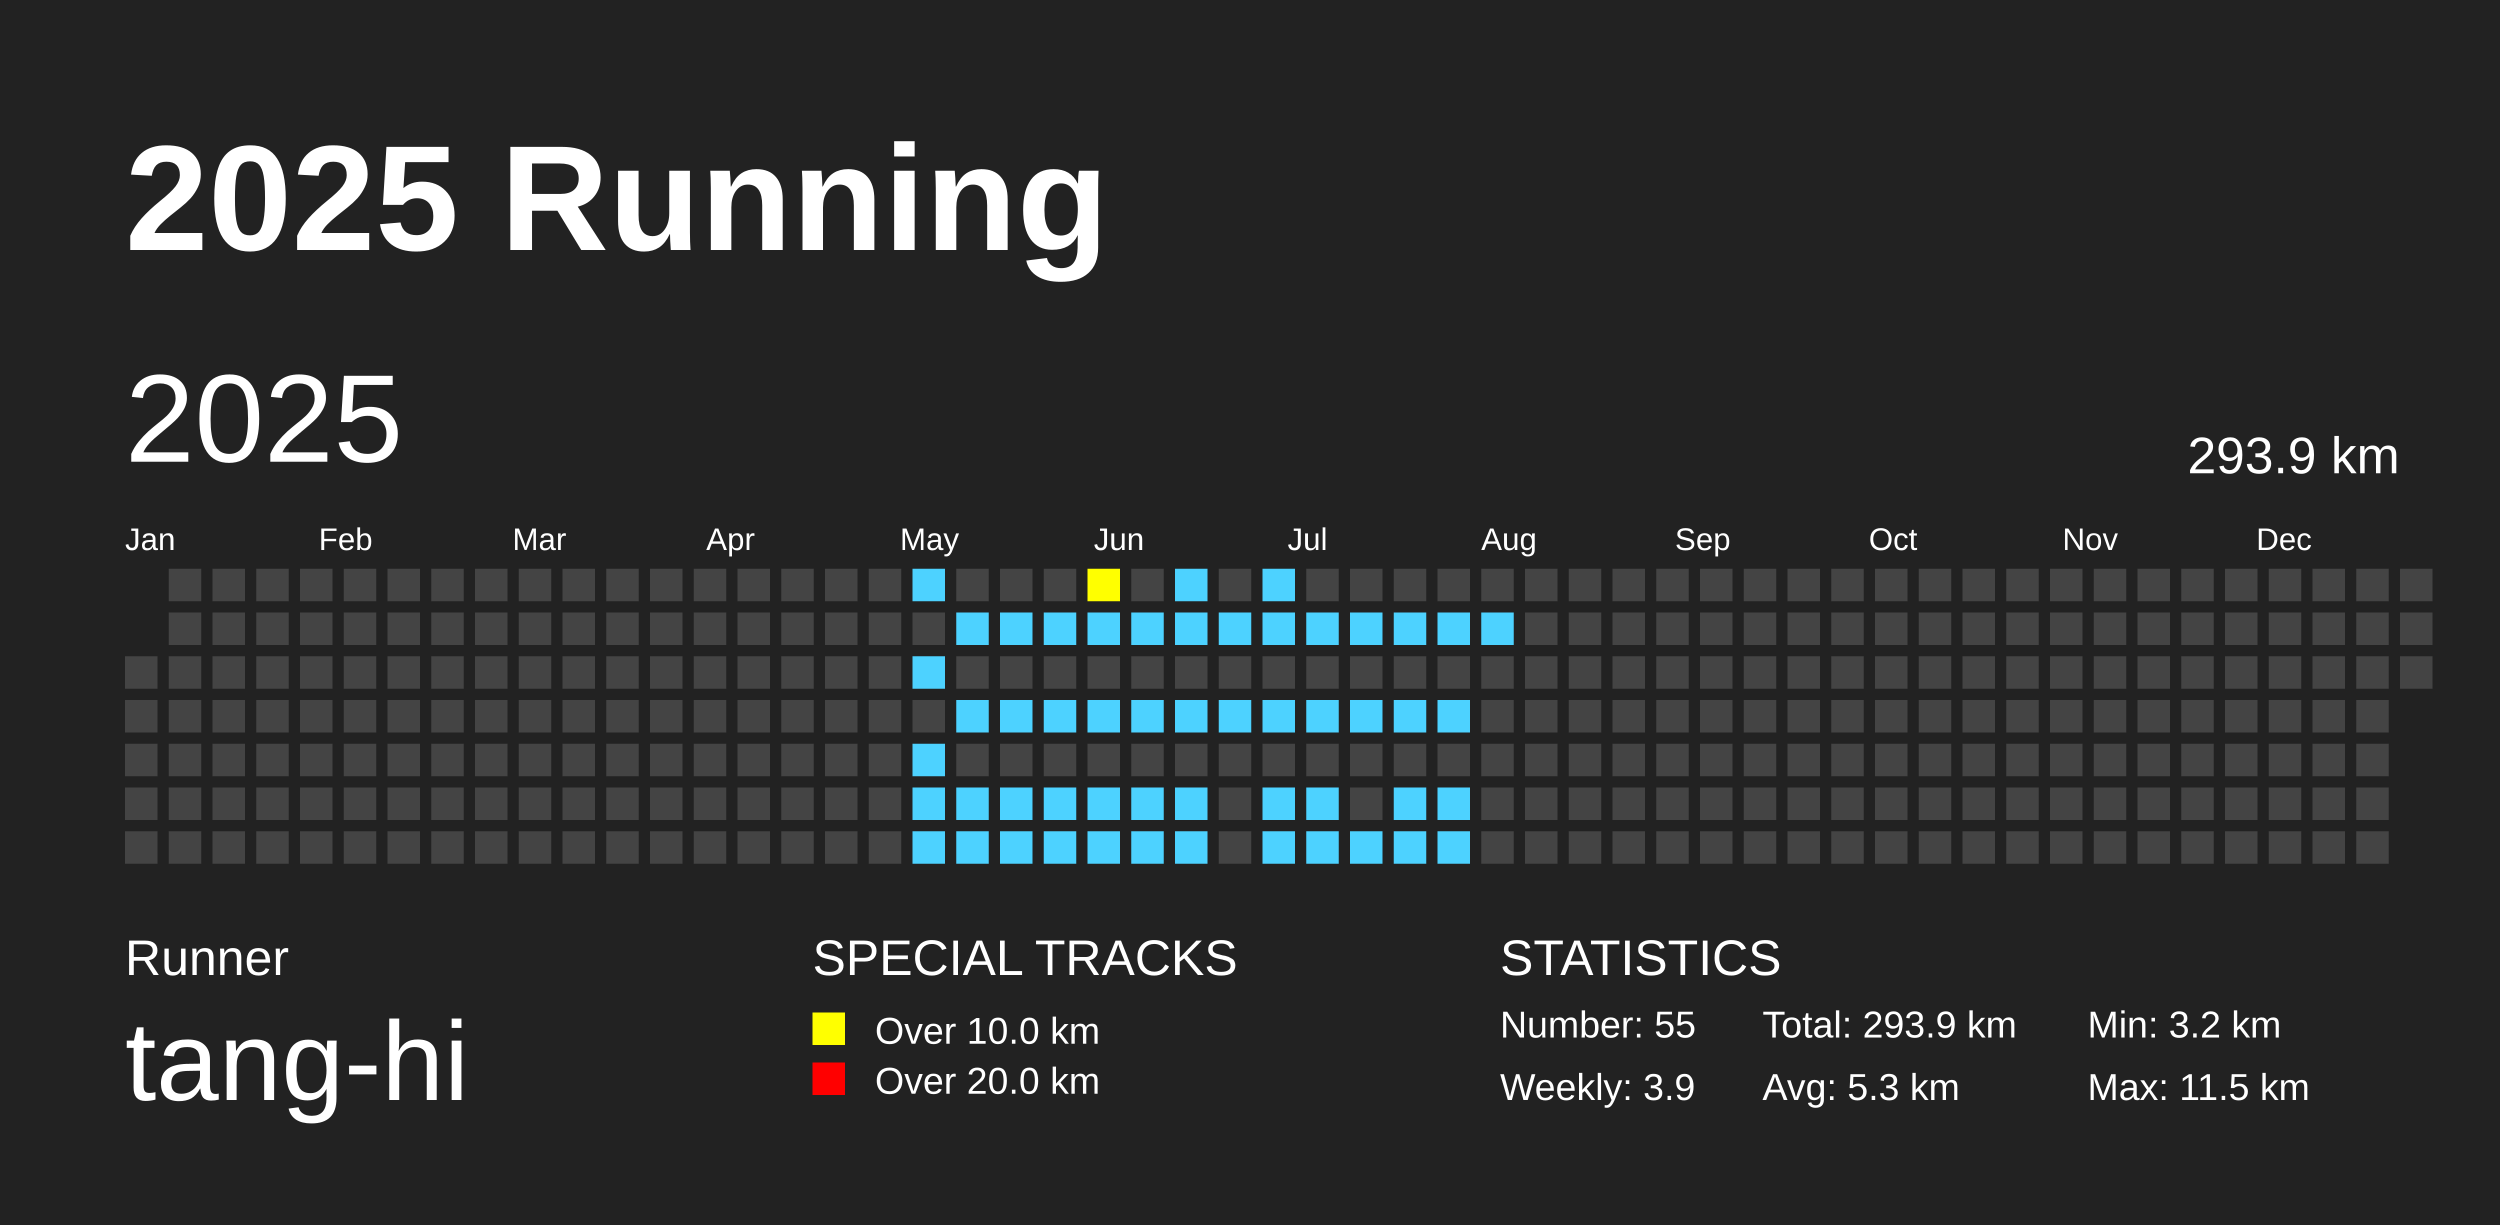
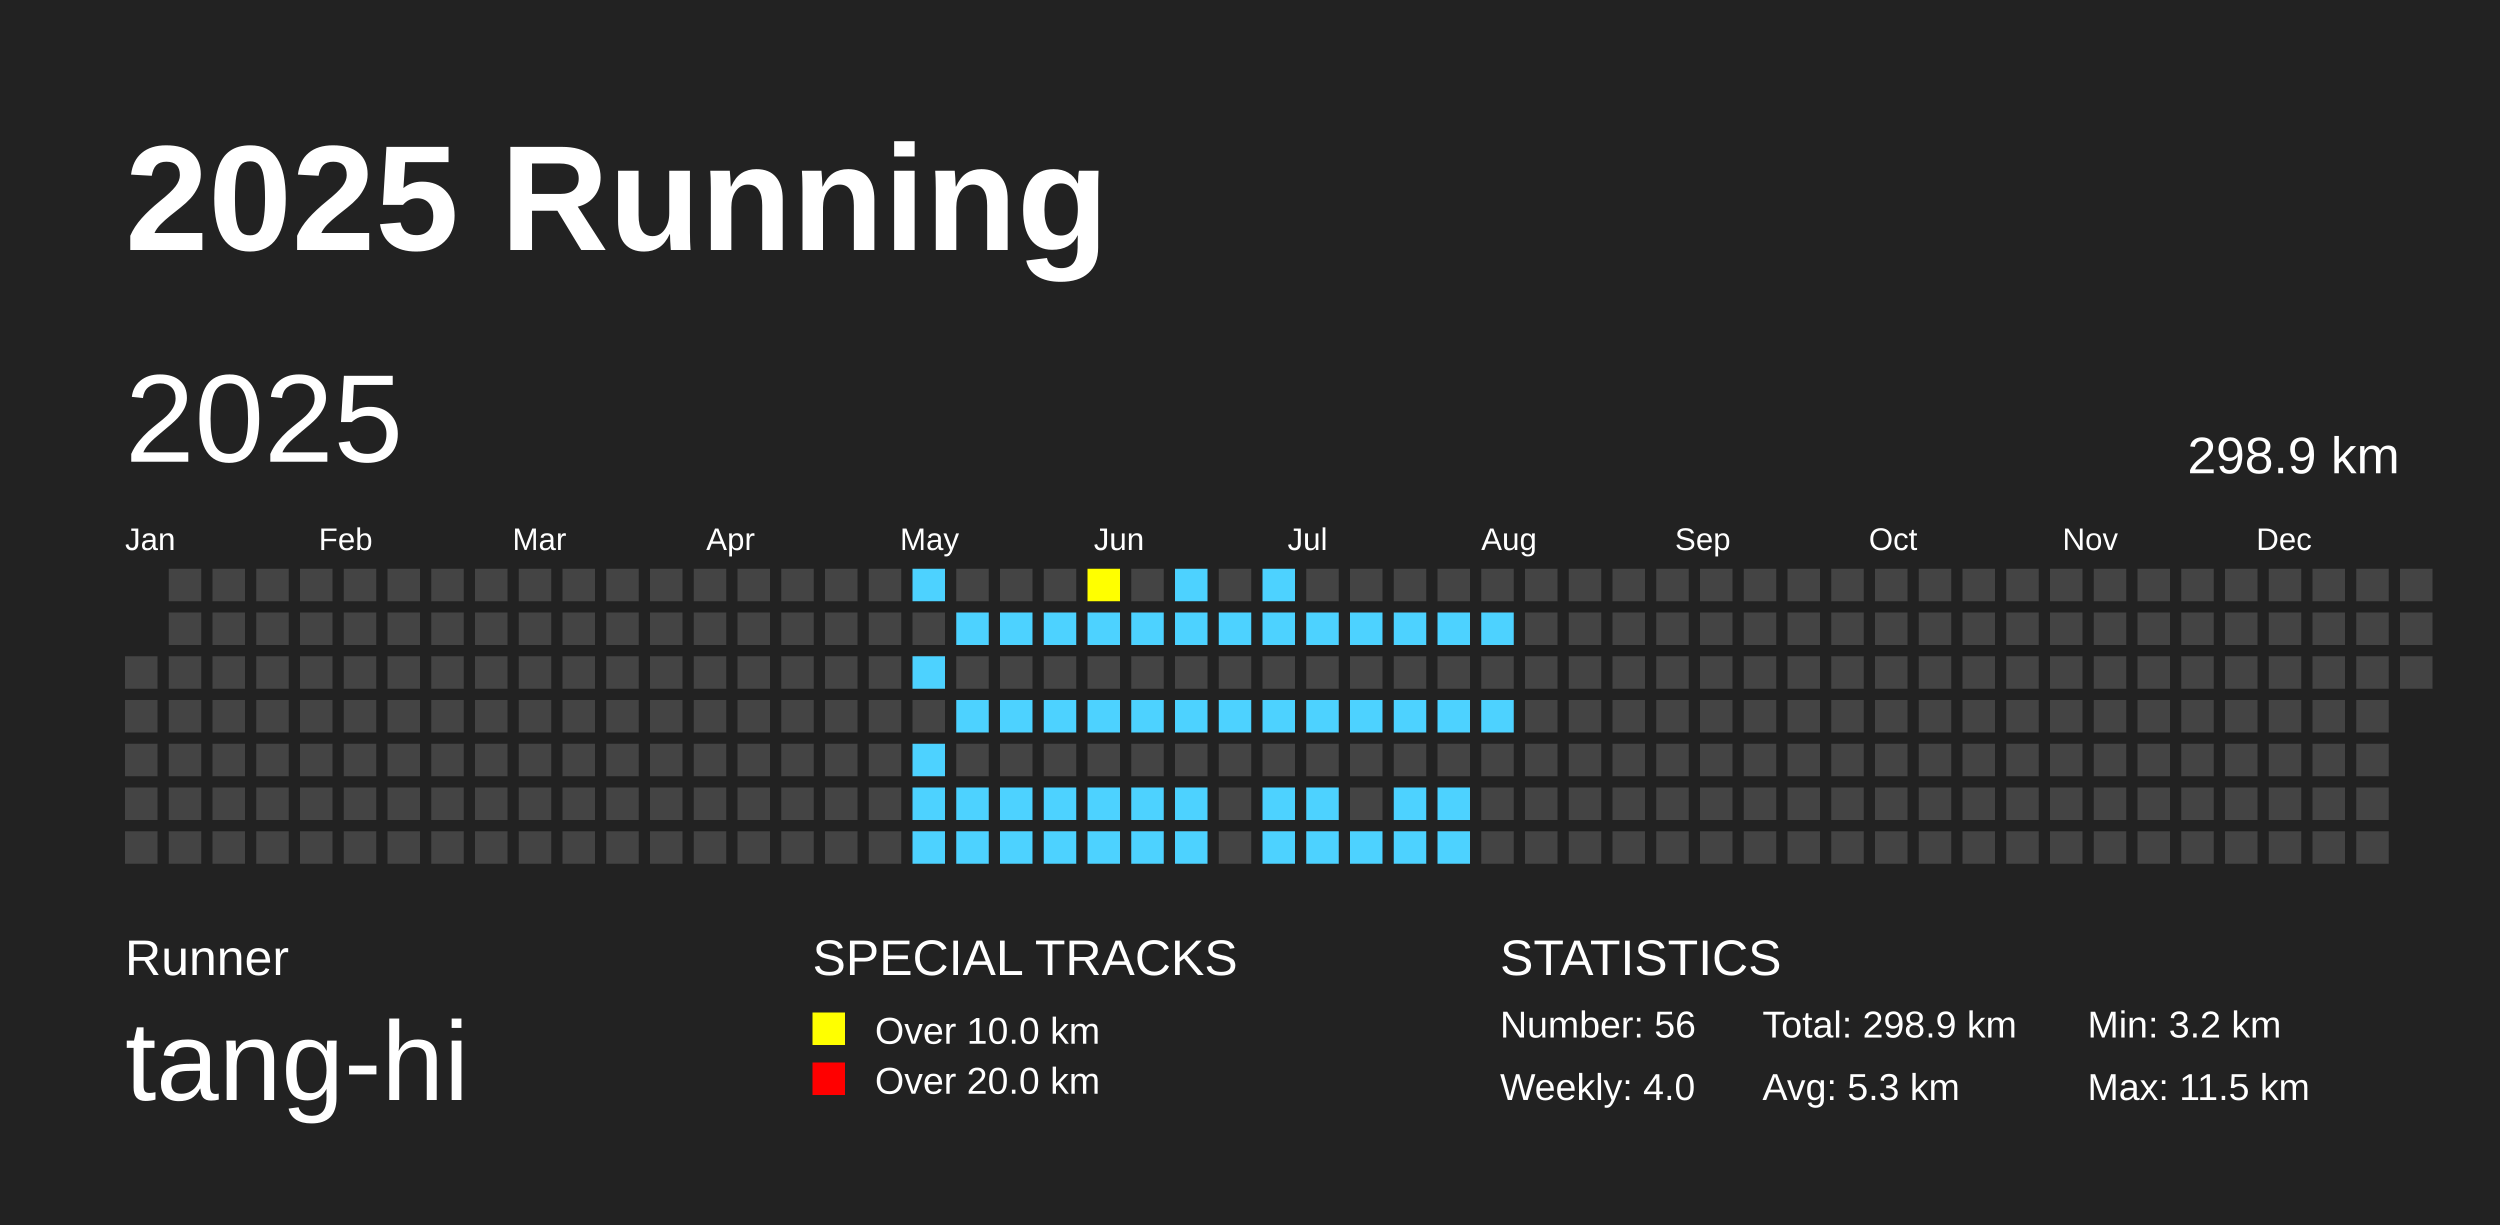
<svg xmlns="http://www.w3.org/2000/svg" baseProfile="full" height="98mm" version="1.1" viewBox="0,0,200,98" width="200mm">
  <defs />
  <rect fill="#222222" height="98" width="200" x="0" y="0" />
  <text fill="#FFFFFF" style="font-size:12px; font-family:Arial; font-weight:bold;" x="10" y="20">2025 Running</text>
  <text fill="#FFFFFF" style="font-size:4px; font-family:Arial" x="10" y="78">Runner</text>
  <text fill="#FFFFFF" style="font-size:9px; font-family:Arial" x="10" y="88">tang-hi</text>
  <text fill="#FFFFFF" style="font-size:4px; font-family:Arial" x="65" y="78">SPECIAL TRACKS</text>
  <rect fill="yellow" height="2.6" width="2.6" x="65" y="81" />
  <text fill="#FFFFFF" style="font-size:3px; font-family:Arial" x="70" y="83.5">Over 10.0 km</text>
  <rect fill="red" height="2.6" width="2.6" x="65" y="85" />
  <text fill="#FFFFFF" style="font-size:3px; font-family:Arial" x="70" y="87.5">Over 20.0 km</text>
  <text fill="#FFFFFF" style="font-size:4px; font-family:Arial" x="120" y="78">STATISTICS</text>
-   <text fill="#FFFFFF" style="font-size:3px; font-family:Arial" x="120" y="83">Number: 55</text>
-   <text fill="#FFFFFF" style="font-size:3px; font-family:Arial" x="120" y="88">Weekly: 3.9</text>
-   <text fill="#FFFFFF" style="font-size:3px; font-family:Arial" x="141" y="83">Total: 293.9 km</text>
+   <text fill="#FFFFFF" style="font-size:3px; font-family:Arial" x="120" y="83">Number: 56</text>
+   <text fill="#FFFFFF" style="font-size:3px; font-family:Arial" x="120" y="88">Weekly: 4.0</text>
+   <text fill="#FFFFFF" style="font-size:3px; font-family:Arial" x="141" y="83">Total: 298.9 km</text>
  <text fill="#FFFFFF" style="font-size:3px; font-family:Arial" x="141" y="88">Avg: 5.3 km</text>
  <text fill="#FFFFFF" style="font-size:3px; font-family:Arial" x="167" y="83">Min: 3.2 km</text>
  <text fill="#FFFFFF" style="font-size:3px; font-family:Arial" x="167" y="88">Max: 11.5 km</text>
  <text dominant-baseline="hanging" fill="#FFFFFF" style="font-size:10.0px; font-family:Arial;" x="10" y="30">2025</text>
-   <text dominant-baseline="hanging" fill="#FFFFFF" style="font-size:4.125px; font-family:Arial;" x="175" y="35">293.9 km</text>
+   <text dominant-baseline="hanging" fill="#FFFFFF" style="font-size:4.125px; font-family:Arial;" x="175" y="35">298.9 km</text>
  <text fill="#FFFFFF" style="font-size:2.5px; font-family:Arial" x="10.0" y="44">Jan</text>
  <text fill="#FFFFFF" style="font-size:2.5px; font-family:Arial" x="25.5" y="44">Feb</text>
  <text fill="#FFFFFF" style="font-size:2.5px; font-family:Arial" x="41.0" y="44">Mar</text>
  <text fill="#FFFFFF" style="font-size:2.5px; font-family:Arial" x="56.5" y="44">Apr</text>
  <text fill="#FFFFFF" style="font-size:2.5px; font-family:Arial" x="72.0" y="44">May</text>
  <text fill="#FFFFFF" style="font-size:2.5px; font-family:Arial" x="87.5" y="44">Jun</text>
  <text fill="#FFFFFF" style="font-size:2.5px; font-family:Arial" x="103.0" y="44">Jul</text>
  <text fill="#FFFFFF" style="font-size:2.5px; font-family:Arial" x="118.5" y="44">Aug</text>
  <text fill="#FFFFFF" style="font-size:2.5px; font-family:Arial" x="134.0" y="44">Sep</text>
  <text fill="#FFFFFF" style="font-size:2.5px; font-family:Arial" x="149.5" y="44">Oct</text>
  <text fill="#FFFFFF" style="font-size:2.5px; font-family:Arial" x="165.0" y="44">Nov</text>
  <text fill="#FFFFFF" style="font-size:2.5px; font-family:Arial" x="180.5" y="44">Dec</text>
  <rect fill="#444444" height="2.6" width="2.6" x="10.0" y="52.5" />
  <rect fill="#444444" height="2.6" width="2.6" x="10.0" y="56.0" />
  <rect fill="#444444" height="2.6" width="2.6" x="10.0" y="59.5" />
  <rect fill="#444444" height="2.6" width="2.6" x="10.0" y="63.0" />
  <rect fill="#444444" height="2.6" width="2.6" x="10.0" y="66.5" />
  <rect fill="#444444" height="2.6" width="2.6" x="13.5" y="45.5" />
  <rect fill="#444444" height="2.6" width="2.6" x="13.5" y="49.0" />
  <rect fill="#444444" height="2.6" width="2.6" x="13.5" y="52.5" />
  <rect fill="#444444" height="2.6" width="2.6" x="13.5" y="56.0" />
  <rect fill="#444444" height="2.6" width="2.6" x="13.5" y="59.5" />
  <rect fill="#444444" height="2.6" width="2.6" x="13.5" y="63.0" />
  <rect fill="#444444" height="2.6" width="2.6" x="13.5" y="66.5" />
  <rect fill="#444444" height="2.6" width="2.6" x="17.0" y="45.5" />
  <rect fill="#444444" height="2.6" width="2.6" x="17.0" y="49.0" />
  <rect fill="#444444" height="2.6" width="2.6" x="17.0" y="52.5" />
  <rect fill="#444444" height="2.6" width="2.6" x="17.0" y="56.0" />
  <rect fill="#444444" height="2.6" width="2.6" x="17.0" y="59.5" />
  <rect fill="#444444" height="2.6" width="2.6" x="17.0" y="63.0" />
  <rect fill="#444444" height="2.6" width="2.6" x="17.0" y="66.5" />
  <rect fill="#444444" height="2.6" width="2.6" x="20.5" y="45.5" />
  <rect fill="#444444" height="2.6" width="2.6" x="20.5" y="49.0" />
  <rect fill="#444444" height="2.6" width="2.6" x="20.5" y="52.5" />
  <rect fill="#444444" height="2.6" width="2.6" x="20.5" y="56.0" />
  <rect fill="#444444" height="2.6" width="2.6" x="20.5" y="59.5" />
  <rect fill="#444444" height="2.6" width="2.6" x="20.5" y="63.0" />
  <rect fill="#444444" height="2.6" width="2.6" x="20.5" y="66.5" />
  <rect fill="#444444" height="2.6" width="2.6" x="24.0" y="45.5" />
  <rect fill="#444444" height="2.6" width="2.6" x="24.0" y="49.0" />
  <rect fill="#444444" height="2.6" width="2.6" x="24.0" y="52.5" />
  <rect fill="#444444" height="2.6" width="2.6" x="24.0" y="56.0" />
  <rect fill="#444444" height="2.6" width="2.6" x="24.0" y="59.5" />
  <rect fill="#444444" height="2.6" width="2.6" x="24.0" y="63.0" />
  <rect fill="#444444" height="2.6" width="2.6" x="24.0" y="66.5" />
  <rect fill="#444444" height="2.6" width="2.6" x="27.5" y="45.5" />
  <rect fill="#444444" height="2.6" width="2.6" x="27.5" y="49.0" />
  <rect fill="#444444" height="2.6" width="2.6" x="27.5" y="52.5" />
  <rect fill="#444444" height="2.6" width="2.6" x="27.5" y="56.0" />
  <rect fill="#444444" height="2.6" width="2.6" x="27.5" y="59.5" />
  <rect fill="#444444" height="2.6" width="2.6" x="27.5" y="63.0" />
  <rect fill="#444444" height="2.6" width="2.6" x="27.5" y="66.5" />
  <rect fill="#444444" height="2.6" width="2.6" x="31.0" y="45.5" />
  <rect fill="#444444" height="2.6" width="2.6" x="31.0" y="49.0" />
  <rect fill="#444444" height="2.6" width="2.6" x="31.0" y="52.5" />
  <rect fill="#444444" height="2.6" width="2.6" x="31.0" y="56.0" />
  <rect fill="#444444" height="2.6" width="2.6" x="31.0" y="59.5" />
  <rect fill="#444444" height="2.6" width="2.6" x="31.0" y="63.0" />
  <rect fill="#444444" height="2.6" width="2.6" x="31.0" y="66.5" />
  <rect fill="#444444" height="2.6" width="2.6" x="34.5" y="45.5" />
  <rect fill="#444444" height="2.6" width="2.6" x="34.5" y="49.0" />
  <rect fill="#444444" height="2.6" width="2.6" x="34.5" y="52.5" />
  <rect fill="#444444" height="2.6" width="2.6" x="34.5" y="56.0" />
  <rect fill="#444444" height="2.6" width="2.6" x="34.5" y="59.5" />
  <rect fill="#444444" height="2.6" width="2.6" x="34.5" y="63.0" />
  <rect fill="#444444" height="2.6" width="2.6" x="34.5" y="66.5" />
  <rect fill="#444444" height="2.6" width="2.6" x="38.0" y="45.5" />
  <rect fill="#444444" height="2.6" width="2.6" x="38.0" y="49.0" />
  <rect fill="#444444" height="2.6" width="2.6" x="38.0" y="52.5" />
  <rect fill="#444444" height="2.6" width="2.6" x="38.0" y="56.0" />
  <rect fill="#444444" height="2.6" width="2.6" x="38.0" y="59.5" />
  <rect fill="#444444" height="2.6" width="2.6" x="38.0" y="63.0" />
  <rect fill="#444444" height="2.6" width="2.6" x="38.0" y="66.5" />
  <rect fill="#444444" height="2.6" width="2.6" x="41.5" y="45.5" />
  <rect fill="#444444" height="2.6" width="2.6" x="41.5" y="49.0" />
  <rect fill="#444444" height="2.6" width="2.6" x="41.5" y="52.5" />
  <rect fill="#444444" height="2.6" width="2.6" x="41.5" y="56.0" />
  <rect fill="#444444" height="2.6" width="2.6" x="41.5" y="59.5" />
  <rect fill="#444444" height="2.6" width="2.6" x="41.5" y="63.0" />
  <rect fill="#444444" height="2.6" width="2.6" x="41.5" y="66.5" />
  <rect fill="#444444" height="2.6" width="2.6" x="45.0" y="45.5" />
  <rect fill="#444444" height="2.6" width="2.6" x="45.0" y="49.0" />
  <rect fill="#444444" height="2.6" width="2.6" x="45.0" y="52.5" />
  <rect fill="#444444" height="2.6" width="2.6" x="45.0" y="56.0" />
  <rect fill="#444444" height="2.6" width="2.6" x="45.0" y="59.5" />
  <rect fill="#444444" height="2.6" width="2.6" x="45.0" y="63.0" />
  <rect fill="#444444" height="2.6" width="2.6" x="45.0" y="66.5" />
  <rect fill="#444444" height="2.6" width="2.6" x="48.5" y="45.5" />
  <rect fill="#444444" height="2.6" width="2.6" x="48.5" y="49.0" />
  <rect fill="#444444" height="2.6" width="2.6" x="48.5" y="52.5" />
  <rect fill="#444444" height="2.6" width="2.6" x="48.5" y="56.0" />
  <rect fill="#444444" height="2.6" width="2.6" x="48.5" y="59.5" />
  <rect fill="#444444" height="2.6" width="2.6" x="48.5" y="63.0" />
  <rect fill="#444444" height="2.6" width="2.6" x="48.5" y="66.5" />
  <rect fill="#444444" height="2.6" width="2.6" x="52.0" y="45.5" />
  <rect fill="#444444" height="2.6" width="2.6" x="52.0" y="49.0" />
  <rect fill="#444444" height="2.6" width="2.6" x="52.0" y="52.5" />
  <rect fill="#444444" height="2.6" width="2.6" x="52.0" y="56.0" />
  <rect fill="#444444" height="2.6" width="2.6" x="52.0" y="59.5" />
  <rect fill="#444444" height="2.6" width="2.6" x="52.0" y="63.0" />
  <rect fill="#444444" height="2.6" width="2.6" x="52.0" y="66.5" />
  <rect fill="#444444" height="2.6" width="2.6" x="55.5" y="45.5" />
  <rect fill="#444444" height="2.6" width="2.6" x="55.5" y="49.0" />
  <rect fill="#444444" height="2.6" width="2.6" x="55.5" y="52.5" />
  <rect fill="#444444" height="2.6" width="2.6" x="55.5" y="56.0" />
  <rect fill="#444444" height="2.6" width="2.6" x="55.5" y="59.5" />
  <rect fill="#444444" height="2.6" width="2.6" x="55.5" y="63.0" />
  <rect fill="#444444" height="2.6" width="2.6" x="55.5" y="66.5" />
  <rect fill="#444444" height="2.6" width="2.6" x="59.0" y="45.5" />
  <rect fill="#444444" height="2.6" width="2.6" x="59.0" y="49.0" />
  <rect fill="#444444" height="2.6" width="2.6" x="59.0" y="52.5" />
  <rect fill="#444444" height="2.6" width="2.6" x="59.0" y="56.0" />
  <rect fill="#444444" height="2.6" width="2.6" x="59.0" y="59.5" />
  <rect fill="#444444" height="2.6" width="2.6" x="59.0" y="63.0" />
  <rect fill="#444444" height="2.6" width="2.6" x="59.0" y="66.5" />
  <rect fill="#444444" height="2.6" width="2.6" x="62.5" y="45.5" />
  <rect fill="#444444" height="2.6" width="2.6" x="62.5" y="49.0" />
  <rect fill="#444444" height="2.6" width="2.6" x="62.5" y="52.5" />
  <rect fill="#444444" height="2.6" width="2.6" x="62.5" y="56.0" />
  <rect fill="#444444" height="2.6" width="2.6" x="62.5" y="59.5" />
  <rect fill="#444444" height="2.6" width="2.6" x="62.5" y="63.0" />
  <rect fill="#444444" height="2.6" width="2.6" x="62.5" y="66.5" />
  <rect fill="#444444" height="2.6" width="2.6" x="66.0" y="45.5" />
  <rect fill="#444444" height="2.6" width="2.6" x="66.0" y="49.0" />
  <rect fill="#444444" height="2.6" width="2.6" x="66.0" y="52.5" />
  <rect fill="#444444" height="2.6" width="2.6" x="66.0" y="56.0" />
  <rect fill="#444444" height="2.6" width="2.6" x="66.0" y="59.5" />
  <rect fill="#444444" height="2.6" width="2.6" x="66.0" y="63.0" />
  <rect fill="#444444" height="2.6" width="2.6" x="66.0" y="66.5" />
  <rect fill="#444444" height="2.6" width="2.6" x="69.5" y="45.5" />
  <rect fill="#444444" height="2.6" width="2.6" x="69.5" y="49.0" />
  <rect fill="#444444" height="2.6" width="2.6" x="69.5" y="52.5" />
  <rect fill="#444444" height="2.6" width="2.6" x="69.5" y="56.0" />
  <rect fill="#444444" height="2.6" width="2.6" x="69.5" y="59.5" />
  <rect fill="#444444" height="2.6" width="2.6" x="69.5" y="63.0" />
  <rect fill="#444444" height="2.6" width="2.6" x="69.5" y="66.5" />
  <rect fill="#4DD2FF" height="2.6" width="2.6" x="73.0" y="45.5" />
  <rect fill="#444444" height="2.6" width="2.6" x="73.0" y="49.0" />
  <rect fill="#4DD2FF" height="2.6" width="2.6" x="73.0" y="52.5" />
  <rect fill="#444444" height="2.6" width="2.6" x="73.0" y="56.0" />
  <rect fill="#4DD2FF" height="2.6" width="2.6" x="73.0" y="59.5" />
  <rect fill="#4DD2FF" height="2.6" width="2.6" x="73.0" y="63.0" />
  <rect fill="#4DD2FF" height="2.6" width="2.6" x="73.0" y="66.5" />
  <rect fill="#444444" height="2.6" width="2.6" x="76.5" y="45.5" />
  <rect fill="#4DD2FF" height="2.6" width="2.6" x="76.5" y="49.0" />
  <rect fill="#444444" height="2.6" width="2.6" x="76.5" y="52.5" />
  <rect fill="#4DD2FF" height="2.6" width="2.6" x="76.5" y="56.0" />
  <rect fill="#444444" height="2.6" width="2.6" x="76.5" y="59.5" />
  <rect fill="#4DD2FF" height="2.6" width="2.6" x="76.5" y="63.0" />
  <rect fill="#4DD2FF" height="2.6" width="2.6" x="76.5" y="66.5" />
  <rect fill="#444444" height="2.6" width="2.6" x="80.0" y="45.5" />
  <rect fill="#4DD2FF" height="2.6" width="2.6" x="80.0" y="49.0" />
  <rect fill="#444444" height="2.6" width="2.6" x="80.0" y="52.5" />
  <rect fill="#4DD2FF" height="2.6" width="2.6" x="80.0" y="56.0" />
  <rect fill="#444444" height="2.6" width="2.6" x="80.0" y="59.5" />
  <rect fill="#4DD2FF" height="2.6" width="2.6" x="80.0" y="63.0" />
  <rect fill="#4DD2FF" height="2.6" width="2.6" x="80.0" y="66.5" />
  <rect fill="#444444" height="2.6" width="2.6" x="83.5" y="45.5" />
  <rect fill="#4DD2FF" height="2.6" width="2.6" x="83.5" y="49.0" />
  <rect fill="#444444" height="2.6" width="2.6" x="83.5" y="52.5" />
  <rect fill="#4DD2FF" height="2.6" width="2.6" x="83.5" y="56.0" />
  <rect fill="#444444" height="2.6" width="2.6" x="83.5" y="59.5" />
  <rect fill="#4DD2FF" height="2.6" width="2.6" x="83.5" y="63.0" />
  <rect fill="#4DD2FF" height="2.6" width="2.6" x="83.5" y="66.5" />
  <rect fill="yellow" height="2.6" width="2.6" x="87.0" y="45.5" />
  <rect fill="#4DD2FF" height="2.6" width="2.6" x="87.0" y="49.0" />
  <rect fill="#444444" height="2.6" width="2.6" x="87.0" y="52.5" />
  <rect fill="#4DD2FF" height="2.6" width="2.6" x="87.0" y="56.0" />
  <rect fill="#444444" height="2.6" width="2.6" x="87.0" y="59.5" />
  <rect fill="#4DD2FF" height="2.6" width="2.6" x="87.0" y="63.0" />
  <rect fill="#4DD2FF" height="2.6" width="2.6" x="87.0" y="66.5" />
  <rect fill="#444444" height="2.6" width="2.6" x="90.5" y="45.5" />
  <rect fill="#4DD2FF" height="2.6" width="2.6" x="90.5" y="49.0" />
  <rect fill="#444444" height="2.6" width="2.6" x="90.5" y="52.5" />
  <rect fill="#4DD2FF" height="2.6" width="2.6" x="90.5" y="56.0" />
  <rect fill="#444444" height="2.6" width="2.6" x="90.5" y="59.5" />
  <rect fill="#4DD2FF" height="2.6" width="2.6" x="90.5" y="63.0" />
  <rect fill="#4DD2FF" height="2.6" width="2.6" x="90.5" y="66.5" />
  <rect fill="#4DD2FF" height="2.6" width="2.6" x="94.0" y="45.5" />
  <rect fill="#4DD2FF" height="2.6" width="2.6" x="94.0" y="49.0" />
  <rect fill="#444444" height="2.6" width="2.6" x="94.0" y="52.5" />
  <rect fill="#4DD2FF" height="2.6" width="2.6" x="94.0" y="56.0" />
  <rect fill="#444444" height="2.6" width="2.6" x="94.0" y="59.5" />
  <rect fill="#4DD2FF" height="2.6" width="2.6" x="94.0" y="63.0" />
  <rect fill="#4DD2FF" height="2.6" width="2.6" x="94.0" y="66.5" />
  <rect fill="#444444" height="2.6" width="2.6" x="97.5" y="45.5" />
  <rect fill="#4DD2FF" height="2.6" width="2.6" x="97.5" y="49.0" />
  <rect fill="#444444" height="2.6" width="2.6" x="97.5" y="52.5" />
  <rect fill="#4DD2FF" height="2.6" width="2.6" x="97.5" y="56.0" />
  <rect fill="#444444" height="2.6" width="2.6" x="97.5" y="59.5" />
  <rect fill="#444444" height="2.6" width="2.6" x="97.5" y="63.0" />
  <rect fill="#444444" height="2.6" width="2.6" x="97.5" y="66.5" />
  <rect fill="#4DD2FF" height="2.6" width="2.6" x="101.0" y="45.5" />
  <rect fill="#4DD2FF" height="2.6" width="2.6" x="101.0" y="49.0" />
  <rect fill="#444444" height="2.6" width="2.6" x="101.0" y="52.5" />
  <rect fill="#4DD2FF" height="2.6" width="2.6" x="101.0" y="56.0" />
  <rect fill="#444444" height="2.6" width="2.6" x="101.0" y="59.5" />
  <rect fill="#4DD2FF" height="2.6" width="2.6" x="101.0" y="63.0" />
  <rect fill="#4DD2FF" height="2.6" width="2.6" x="101.0" y="66.5" />
  <rect fill="#444444" height="2.6" width="2.6" x="104.5" y="45.5" />
  <rect fill="#4DD2FF" height="2.6" width="2.6" x="104.5" y="49.0" />
  <rect fill="#444444" height="2.6" width="2.6" x="104.5" y="52.5" />
  <rect fill="#4DD2FF" height="2.6" width="2.6" x="104.5" y="56.0" />
  <rect fill="#444444" height="2.6" width="2.6" x="104.5" y="59.5" />
  <rect fill="#4DD2FF" height="2.6" width="2.6" x="104.5" y="63.0" />
  <rect fill="#4DD2FF" height="2.6" width="2.6" x="104.5" y="66.5" />
  <rect fill="#444444" height="2.6" width="2.6" x="108.0" y="45.5" />
  <rect fill="#4DD2FF" height="2.6" width="2.6" x="108.0" y="49.0" />
  <rect fill="#444444" height="2.6" width="2.6" x="108.0" y="52.5" />
  <rect fill="#4DD2FF" height="2.6" width="2.6" x="108.0" y="56.0" />
  <rect fill="#444444" height="2.6" width="2.6" x="108.0" y="59.5" />
  <rect fill="#444444" height="2.6" width="2.6" x="108.0" y="63.0" />
  <rect fill="#4DD2FF" height="2.6" width="2.6" x="108.0" y="66.5" />
  <rect fill="#444444" height="2.6" width="2.6" x="111.5" y="45.5" />
  <rect fill="#4DD2FF" height="2.6" width="2.6" x="111.5" y="49.0" />
  <rect fill="#444444" height="2.6" width="2.6" x="111.5" y="52.5" />
  <rect fill="#4DD2FF" height="2.6" width="2.6" x="111.5" y="56.0" />
  <rect fill="#444444" height="2.6" width="2.6" x="111.5" y="59.5" />
  <rect fill="#4DD2FF" height="2.6" width="2.6" x="111.5" y="63.0" />
  <rect fill="#4DD2FF" height="2.6" width="2.6" x="111.5" y="66.5" />
  <rect fill="#444444" height="2.6" width="2.6" x="115.0" y="45.5" />
  <rect fill="#4DD2FF" height="2.6" width="2.6" x="115.0" y="49.0" />
  <rect fill="#444444" height="2.6" width="2.6" x="115.0" y="52.5" />
  <rect fill="#4DD2FF" height="2.6" width="2.6" x="115.0" y="56.0" />
  <rect fill="#444444" height="2.6" width="2.6" x="115.0" y="59.5" />
  <rect fill="#4DD2FF" height="2.6" width="2.6" x="115.0" y="63.0" />
  <rect fill="#4DD2FF" height="2.6" width="2.6" x="115.0" y="66.5" />
  <rect fill="#444444" height="2.6" width="2.6" x="118.5" y="45.5" />
  <rect fill="#4DD2FF" height="2.6" width="2.6" x="118.5" y="49.0" />
  <rect fill="#444444" height="2.6" width="2.6" x="118.5" y="52.5" />
-   <rect fill="#444444" height="2.6" width="2.6" x="118.5" y="56.0" />
+   <rect fill="#4DD2FF" height="2.6" width="2.6" x="118.5" y="56.0" />
  <rect fill="#444444" height="2.6" width="2.6" x="118.5" y="59.5" />
  <rect fill="#444444" height="2.6" width="2.6" x="118.5" y="63.0" />
  <rect fill="#444444" height="2.6" width="2.6" x="118.5" y="66.5" />
  <rect fill="#444444" height="2.6" width="2.6" x="122.0" y="45.5" />
  <rect fill="#444444" height="2.6" width="2.6" x="122.0" y="49.0" />
  <rect fill="#444444" height="2.6" width="2.6" x="122.0" y="52.5" />
  <rect fill="#444444" height="2.6" width="2.6" x="122.0" y="56.0" />
  <rect fill="#444444" height="2.6" width="2.6" x="122.0" y="59.5" />
  <rect fill="#444444" height="2.6" width="2.6" x="122.0" y="63.0" />
  <rect fill="#444444" height="2.6" width="2.6" x="122.0" y="66.5" />
  <rect fill="#444444" height="2.6" width="2.6" x="125.5" y="45.5" />
  <rect fill="#444444" height="2.6" width="2.6" x="125.5" y="49.0" />
  <rect fill="#444444" height="2.6" width="2.6" x="125.5" y="52.5" />
  <rect fill="#444444" height="2.6" width="2.6" x="125.5" y="56.0" />
  <rect fill="#444444" height="2.6" width="2.6" x="125.5" y="59.5" />
  <rect fill="#444444" height="2.6" width="2.6" x="125.5" y="63.0" />
  <rect fill="#444444" height="2.6" width="2.6" x="125.5" y="66.5" />
  <rect fill="#444444" height="2.6" width="2.6" x="129.0" y="45.5" />
  <rect fill="#444444" height="2.6" width="2.6" x="129.0" y="49.0" />
  <rect fill="#444444" height="2.6" width="2.6" x="129.0" y="52.5" />
  <rect fill="#444444" height="2.6" width="2.6" x="129.0" y="56.0" />
  <rect fill="#444444" height="2.6" width="2.6" x="129.0" y="59.5" />
  <rect fill="#444444" height="2.6" width="2.6" x="129.0" y="63.0" />
  <rect fill="#444444" height="2.6" width="2.6" x="129.0" y="66.5" />
  <rect fill="#444444" height="2.6" width="2.6" x="132.5" y="45.5" />
  <rect fill="#444444" height="2.6" width="2.6" x="132.5" y="49.0" />
  <rect fill="#444444" height="2.6" width="2.6" x="132.5" y="52.5" />
  <rect fill="#444444" height="2.6" width="2.6" x="132.5" y="56.0" />
  <rect fill="#444444" height="2.6" width="2.6" x="132.5" y="59.5" />
  <rect fill="#444444" height="2.6" width="2.6" x="132.5" y="63.0" />
  <rect fill="#444444" height="2.6" width="2.6" x="132.5" y="66.5" />
  <rect fill="#444444" height="2.6" width="2.6" x="136.0" y="45.5" />
  <rect fill="#444444" height="2.6" width="2.6" x="136.0" y="49.0" />
  <rect fill="#444444" height="2.6" width="2.6" x="136.0" y="52.5" />
  <rect fill="#444444" height="2.6" width="2.6" x="136.0" y="56.0" />
  <rect fill="#444444" height="2.6" width="2.6" x="136.0" y="59.5" />
  <rect fill="#444444" height="2.6" width="2.6" x="136.0" y="63.0" />
  <rect fill="#444444" height="2.6" width="2.6" x="136.0" y="66.5" />
  <rect fill="#444444" height="2.6" width="2.6" x="139.5" y="45.5" />
  <rect fill="#444444" height="2.6" width="2.6" x="139.5" y="49.0" />
  <rect fill="#444444" height="2.6" width="2.6" x="139.5" y="52.5" />
  <rect fill="#444444" height="2.6" width="2.6" x="139.5" y="56.0" />
  <rect fill="#444444" height="2.6" width="2.6" x="139.5" y="59.5" />
  <rect fill="#444444" height="2.6" width="2.6" x="139.5" y="63.0" />
  <rect fill="#444444" height="2.6" width="2.6" x="139.5" y="66.5" />
  <rect fill="#444444" height="2.6" width="2.6" x="143.0" y="45.5" />
  <rect fill="#444444" height="2.6" width="2.6" x="143.0" y="49.0" />
  <rect fill="#444444" height="2.6" width="2.6" x="143.0" y="52.5" />
  <rect fill="#444444" height="2.6" width="2.6" x="143.0" y="56.0" />
  <rect fill="#444444" height="2.6" width="2.6" x="143.0" y="59.5" />
  <rect fill="#444444" height="2.6" width="2.6" x="143.0" y="63.0" />
  <rect fill="#444444" height="2.6" width="2.6" x="143.0" y="66.5" />
  <rect fill="#444444" height="2.6" width="2.6" x="146.5" y="45.5" />
  <rect fill="#444444" height="2.6" width="2.6" x="146.5" y="49.0" />
  <rect fill="#444444" height="2.6" width="2.6" x="146.5" y="52.5" />
  <rect fill="#444444" height="2.6" width="2.6" x="146.5" y="56.0" />
  <rect fill="#444444" height="2.6" width="2.6" x="146.5" y="59.5" />
  <rect fill="#444444" height="2.6" width="2.6" x="146.5" y="63.0" />
  <rect fill="#444444" height="2.6" width="2.6" x="146.5" y="66.5" />
  <rect fill="#444444" height="2.6" width="2.6" x="150.0" y="45.5" />
  <rect fill="#444444" height="2.6" width="2.6" x="150.0" y="49.0" />
  <rect fill="#444444" height="2.6" width="2.6" x="150.0" y="52.5" />
  <rect fill="#444444" height="2.6" width="2.6" x="150.0" y="56.0" />
  <rect fill="#444444" height="2.6" width="2.6" x="150.0" y="59.5" />
  <rect fill="#444444" height="2.6" width="2.6" x="150.0" y="63.0" />
  <rect fill="#444444" height="2.6" width="2.6" x="150.0" y="66.5" />
  <rect fill="#444444" height="2.6" width="2.6" x="153.5" y="45.5" />
  <rect fill="#444444" height="2.6" width="2.6" x="153.5" y="49.0" />
  <rect fill="#444444" height="2.6" width="2.6" x="153.5" y="52.5" />
  <rect fill="#444444" height="2.6" width="2.6" x="153.5" y="56.0" />
  <rect fill="#444444" height="2.6" width="2.6" x="153.5" y="59.5" />
  <rect fill="#444444" height="2.6" width="2.6" x="153.5" y="63.0" />
  <rect fill="#444444" height="2.6" width="2.6" x="153.5" y="66.5" />
  <rect fill="#444444" height="2.6" width="2.6" x="157.0" y="45.5" />
  <rect fill="#444444" height="2.6" width="2.6" x="157.0" y="49.0" />
  <rect fill="#444444" height="2.6" width="2.6" x="157.0" y="52.5" />
  <rect fill="#444444" height="2.6" width="2.6" x="157.0" y="56.0" />
  <rect fill="#444444" height="2.6" width="2.6" x="157.0" y="59.5" />
  <rect fill="#444444" height="2.6" width="2.6" x="157.0" y="63.0" />
  <rect fill="#444444" height="2.6" width="2.6" x="157.0" y="66.5" />
  <rect fill="#444444" height="2.6" width="2.6" x="160.5" y="45.5" />
  <rect fill="#444444" height="2.6" width="2.6" x="160.5" y="49.0" />
  <rect fill="#444444" height="2.6" width="2.6" x="160.5" y="52.5" />
  <rect fill="#444444" height="2.6" width="2.6" x="160.5" y="56.0" />
  <rect fill="#444444" height="2.6" width="2.6" x="160.5" y="59.5" />
  <rect fill="#444444" height="2.6" width="2.6" x="160.5" y="63.0" />
  <rect fill="#444444" height="2.6" width="2.6" x="160.5" y="66.5" />
  <rect fill="#444444" height="2.6" width="2.6" x="164.0" y="45.5" />
  <rect fill="#444444" height="2.6" width="2.6" x="164.0" y="49.0" />
  <rect fill="#444444" height="2.6" width="2.6" x="164.0" y="52.5" />
  <rect fill="#444444" height="2.6" width="2.6" x="164.0" y="56.0" />
  <rect fill="#444444" height="2.6" width="2.6" x="164.0" y="59.5" />
  <rect fill="#444444" height="2.6" width="2.6" x="164.0" y="63.0" />
  <rect fill="#444444" height="2.6" width="2.6" x="164.0" y="66.5" />
  <rect fill="#444444" height="2.6" width="2.6" x="167.5" y="45.5" />
  <rect fill="#444444" height="2.6" width="2.6" x="167.5" y="49.0" />
  <rect fill="#444444" height="2.6" width="2.6" x="167.5" y="52.5" />
  <rect fill="#444444" height="2.6" width="2.6" x="167.5" y="56.0" />
  <rect fill="#444444" height="2.6" width="2.6" x="167.5" y="59.5" />
  <rect fill="#444444" height="2.6" width="2.6" x="167.5" y="63.0" />
  <rect fill="#444444" height="2.6" width="2.6" x="167.5" y="66.5" />
  <rect fill="#444444" height="2.6" width="2.6" x="171.0" y="45.5" />
  <rect fill="#444444" height="2.6" width="2.6" x="171.0" y="49.0" />
  <rect fill="#444444" height="2.6" width="2.6" x="171.0" y="52.5" />
  <rect fill="#444444" height="2.6" width="2.6" x="171.0" y="56.0" />
  <rect fill="#444444" height="2.6" width="2.6" x="171.0" y="59.5" />
  <rect fill="#444444" height="2.6" width="2.6" x="171.0" y="63.0" />
  <rect fill="#444444" height="2.6" width="2.6" x="171.0" y="66.5" />
  <rect fill="#444444" height="2.6" width="2.6" x="174.5" y="45.5" />
  <rect fill="#444444" height="2.6" width="2.6" x="174.5" y="49.0" />
  <rect fill="#444444" height="2.6" width="2.6" x="174.5" y="52.5" />
  <rect fill="#444444" height="2.6" width="2.6" x="174.5" y="56.0" />
  <rect fill="#444444" height="2.6" width="2.6" x="174.5" y="59.5" />
  <rect fill="#444444" height="2.6" width="2.6" x="174.5" y="63.0" />
  <rect fill="#444444" height="2.6" width="2.6" x="174.5" y="66.5" />
  <rect fill="#444444" height="2.6" width="2.6" x="178.0" y="45.5" />
  <rect fill="#444444" height="2.6" width="2.6" x="178.0" y="49.0" />
  <rect fill="#444444" height="2.6" width="2.6" x="178.0" y="52.5" />
  <rect fill="#444444" height="2.6" width="2.6" x="178.0" y="56.0" />
  <rect fill="#444444" height="2.6" width="2.6" x="178.0" y="59.5" />
  <rect fill="#444444" height="2.6" width="2.6" x="178.0" y="63.0" />
  <rect fill="#444444" height="2.6" width="2.6" x="178.0" y="66.5" />
  <rect fill="#444444" height="2.6" width="2.6" x="181.5" y="45.5" />
  <rect fill="#444444" height="2.6" width="2.6" x="181.5" y="49.0" />
  <rect fill="#444444" height="2.6" width="2.6" x="181.5" y="52.5" />
  <rect fill="#444444" height="2.6" width="2.6" x="181.5" y="56.0" />
  <rect fill="#444444" height="2.6" width="2.6" x="181.5" y="59.5" />
  <rect fill="#444444" height="2.6" width="2.6" x="181.5" y="63.0" />
  <rect fill="#444444" height="2.6" width="2.6" x="181.5" y="66.5" />
  <rect fill="#444444" height="2.6" width="2.6" x="185.0" y="45.5" />
  <rect fill="#444444" height="2.6" width="2.6" x="185.0" y="49.0" />
  <rect fill="#444444" height="2.6" width="2.6" x="185.0" y="52.5" />
  <rect fill="#444444" height="2.6" width="2.6" x="185.0" y="56.0" />
  <rect fill="#444444" height="2.6" width="2.6" x="185.0" y="59.5" />
  <rect fill="#444444" height="2.6" width="2.6" x="185.0" y="63.0" />
  <rect fill="#444444" height="2.6" width="2.6" x="185.0" y="66.5" />
  <rect fill="#444444" height="2.6" width="2.6" x="188.5" y="45.5" />
  <rect fill="#444444" height="2.6" width="2.6" x="188.5" y="49.0" />
  <rect fill="#444444" height="2.6" width="2.6" x="188.5" y="52.5" />
  <rect fill="#444444" height="2.6" width="2.6" x="188.5" y="56.0" />
  <rect fill="#444444" height="2.6" width="2.6" x="188.5" y="59.5" />
  <rect fill="#444444" height="2.6" width="2.6" x="188.5" y="63.0" />
  <rect fill="#444444" height="2.6" width="2.6" x="188.5" y="66.5" />
  <rect fill="#444444" height="2.6" width="2.6" x="192.0" y="45.5" />
  <rect fill="#444444" height="2.6" width="2.6" x="192.0" y="49.0" />
  <rect fill="#444444" height="2.6" width="2.6" x="192.0" y="52.5" />
</svg>
